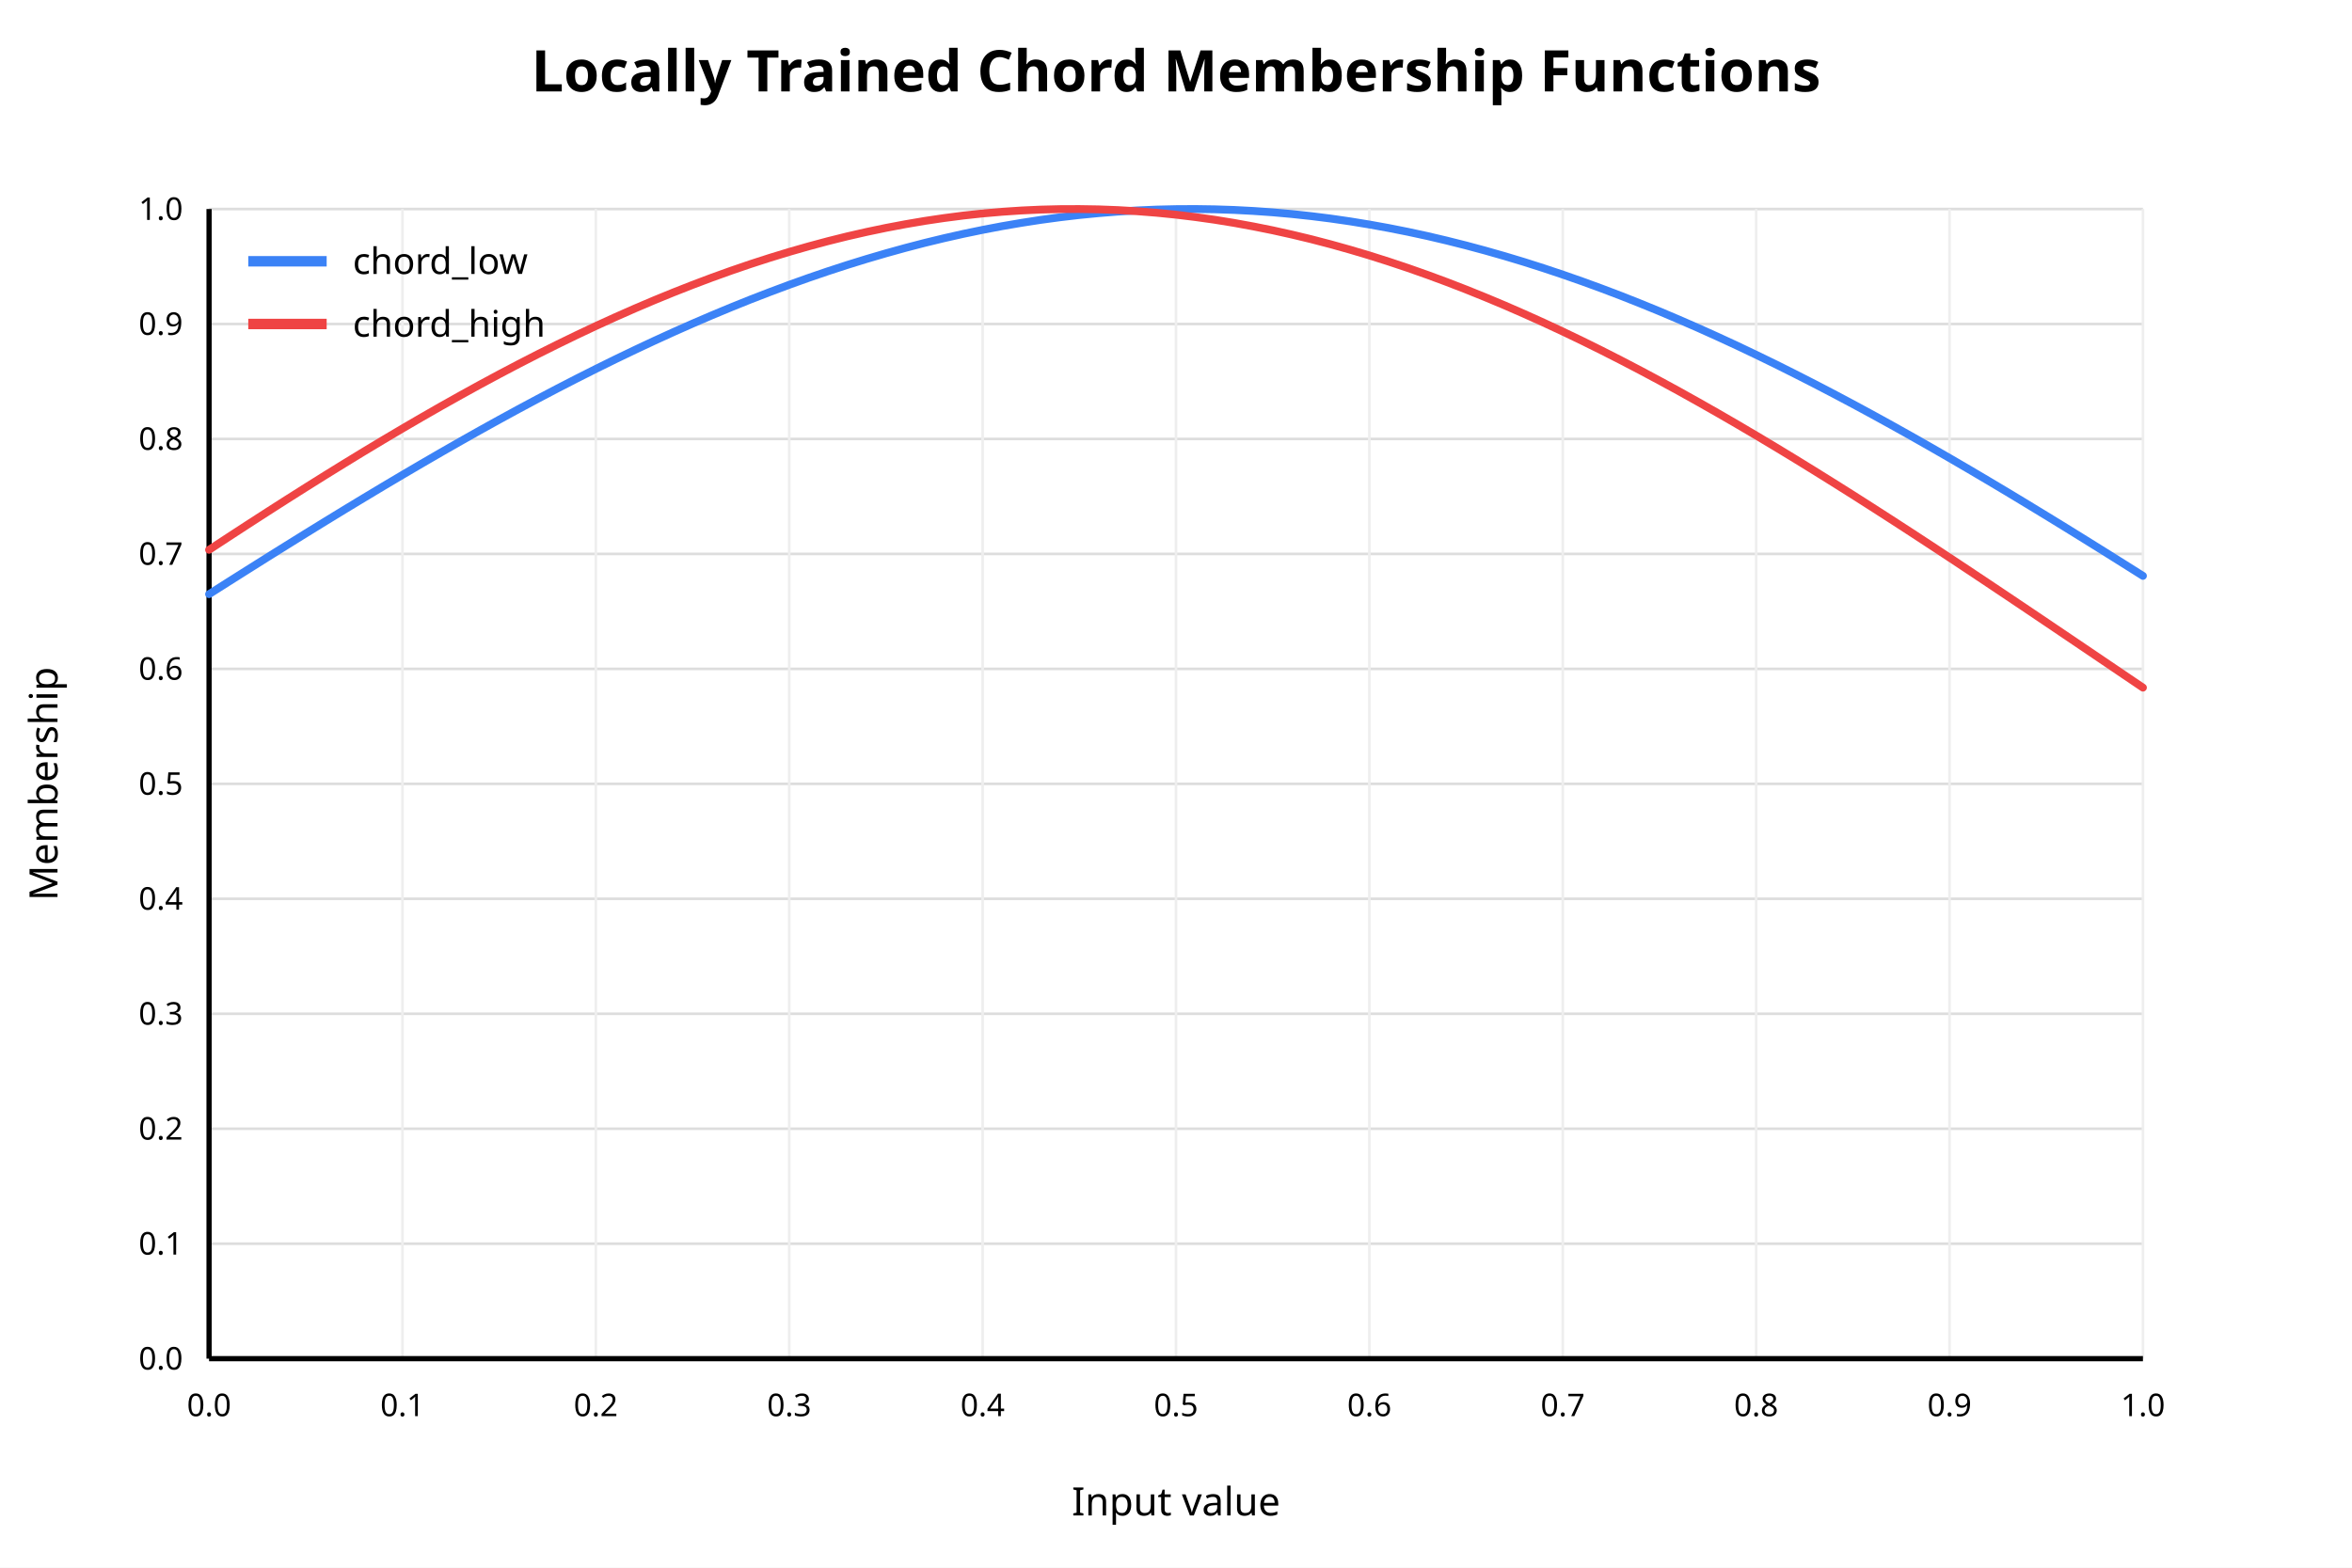
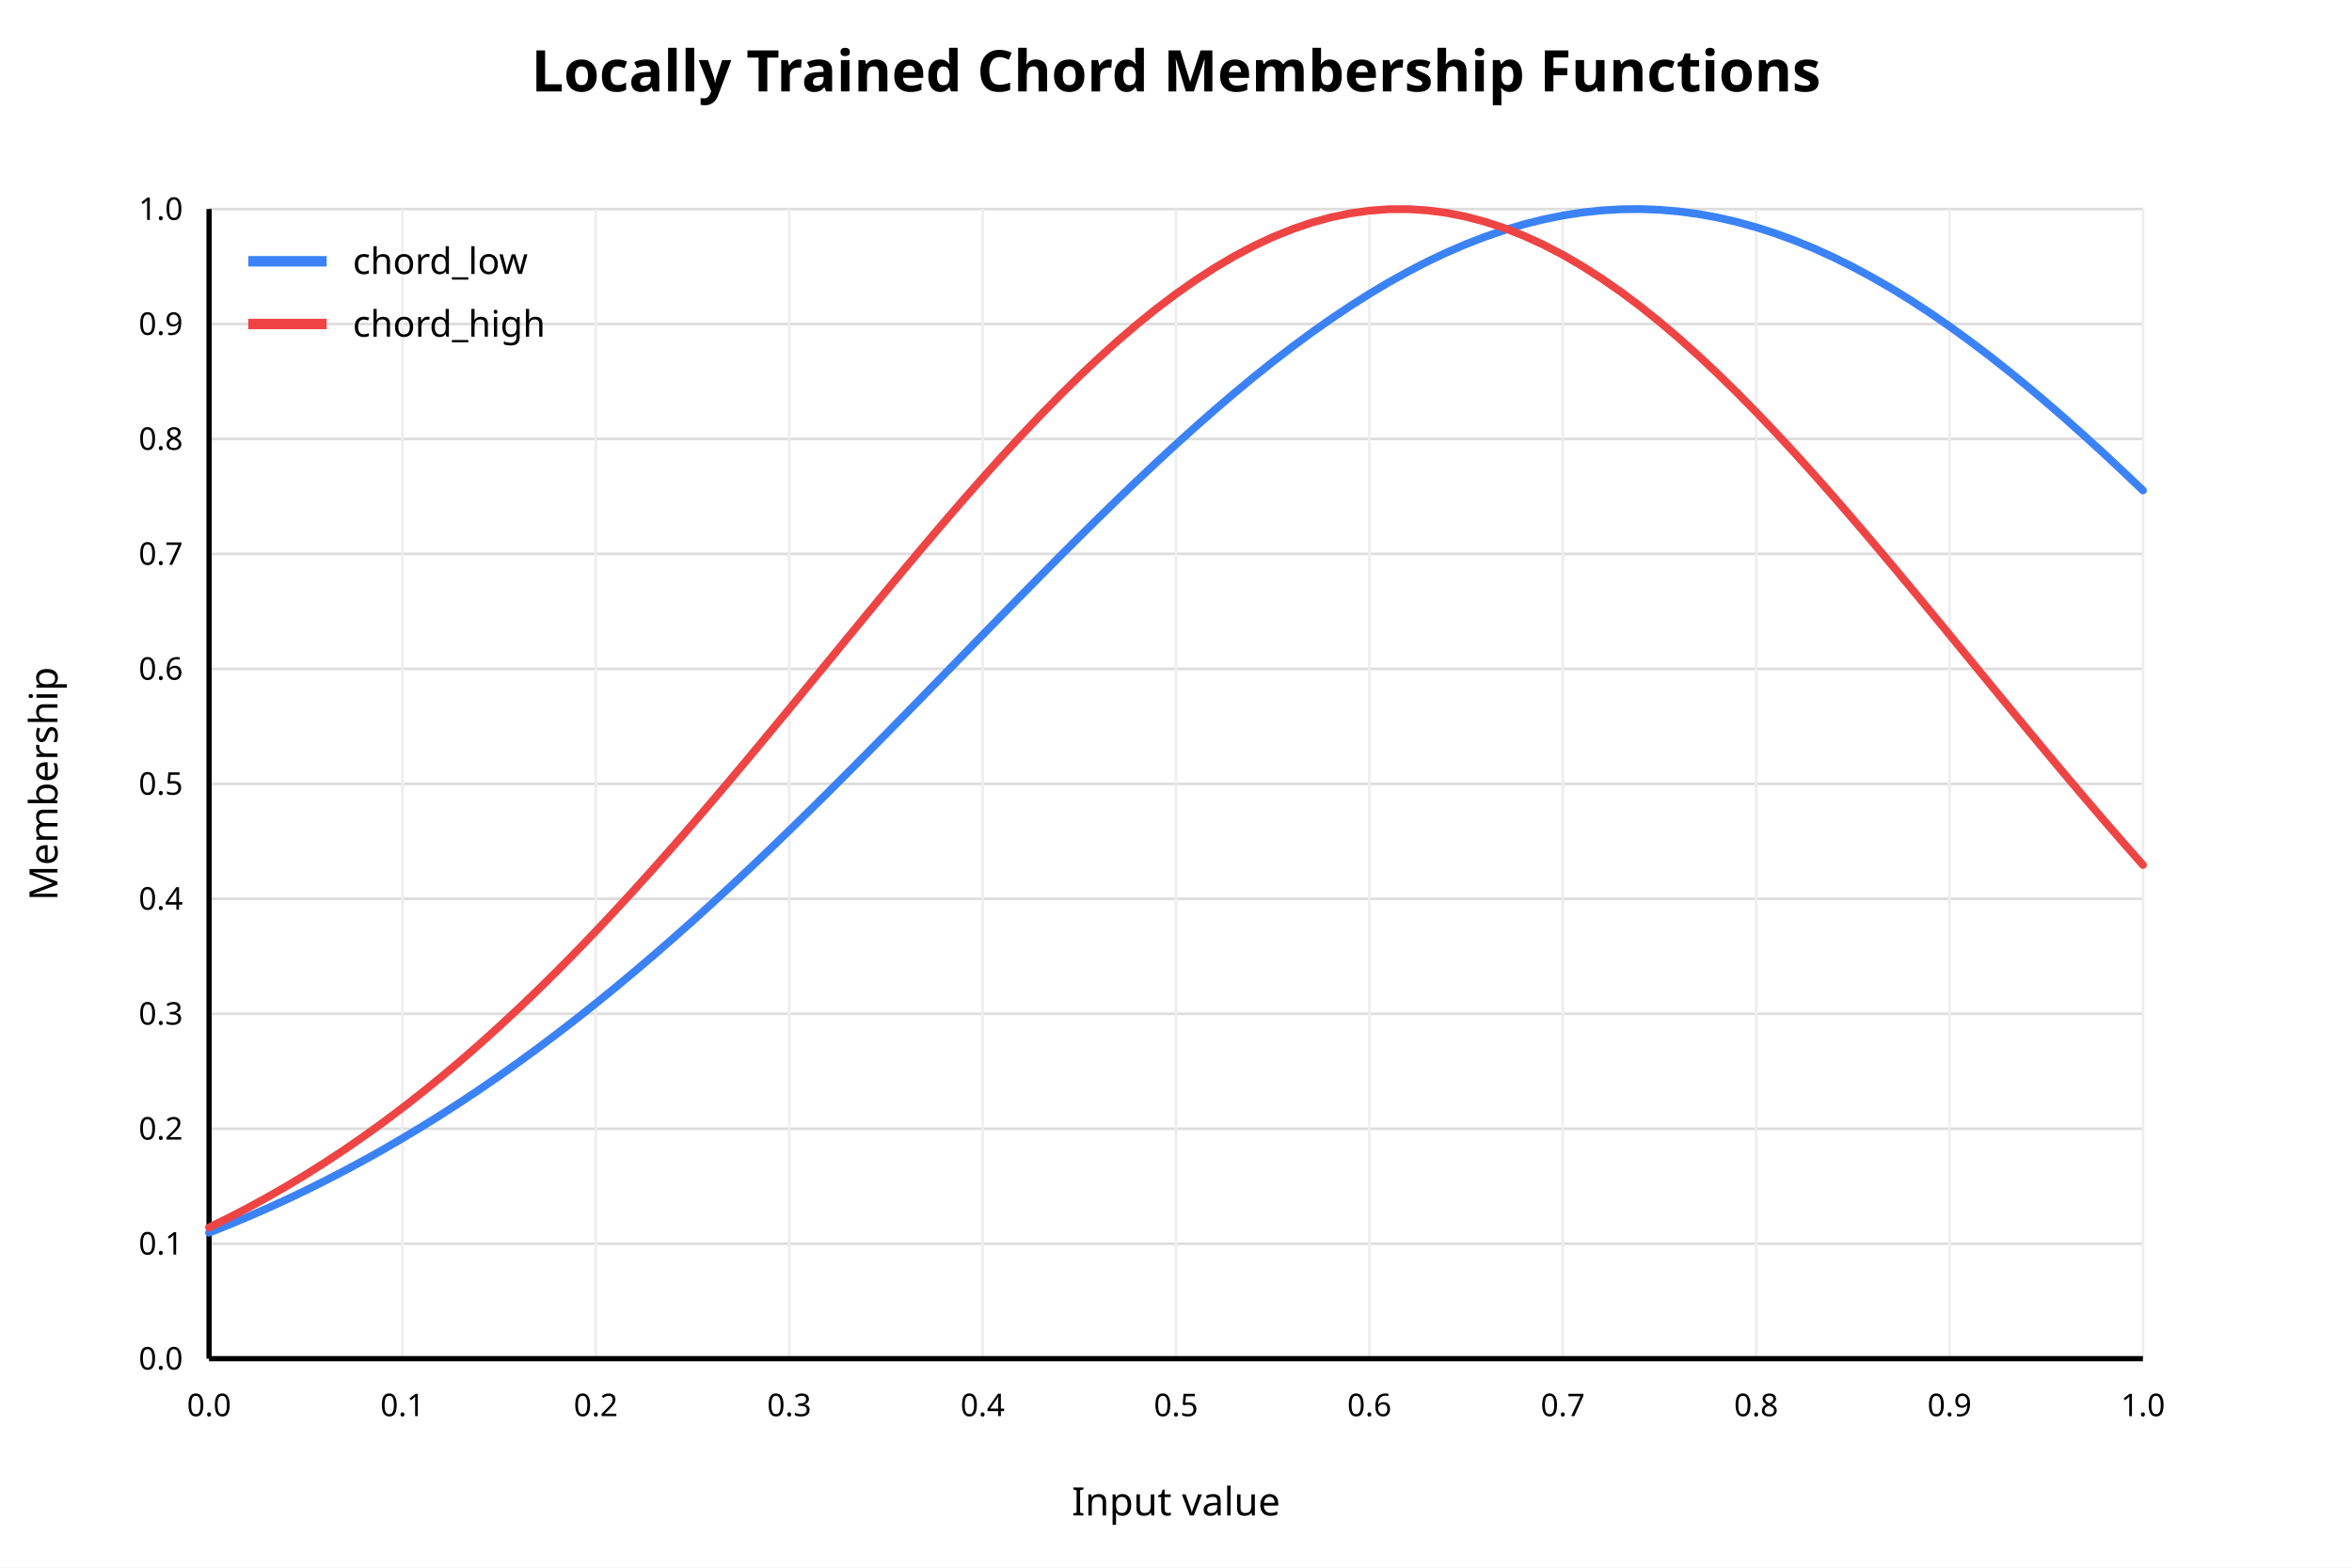
<svg xmlns="http://www.w3.org/2000/svg" width="900" height="600" viewBox="0 0 900 600">
  <rect x="0" y="0" width="900" height="600" fill="white" />
  <text x="450" y="35" text-anchor="middle" font-family="sans-serif" font-size="22" font-weight="bold" fill="black">Locally Trained Chord Membership Functions</text>
  <line x1="80" y1="520.00" x2="820" y2="520.00" stroke="#dddddd" stroke-width="1" />
  <text x="70" y="520.00" text-anchor="end" dominant-baseline="middle" font-family="sans-serif" font-size="12" fill="black">0.0</text>
  <line x1="80" y1="476.00" x2="820" y2="476.00" stroke="#dddddd" stroke-width="1" />
  <text x="70" y="476.00" text-anchor="end" dominant-baseline="middle" font-family="sans-serif" font-size="12" fill="black">0.1</text>
  <line x1="80" y1="432.00" x2="820" y2="432.00" stroke="#dddddd" stroke-width="1" />
  <text x="70" y="432.00" text-anchor="end" dominant-baseline="middle" font-family="sans-serif" font-size="12" fill="black">0.2</text>
  <line x1="80" y1="388.00" x2="820" y2="388.00" stroke="#dddddd" stroke-width="1" />
  <text x="70" y="388.00" text-anchor="end" dominant-baseline="middle" font-family="sans-serif" font-size="12" fill="black">0.3</text>
  <line x1="80" y1="344.00" x2="820" y2="344.00" stroke="#dddddd" stroke-width="1" />
  <text x="70" y="344.00" text-anchor="end" dominant-baseline="middle" font-family="sans-serif" font-size="12" fill="black">0.4</text>
  <line x1="80" y1="300.00" x2="820" y2="300.00" stroke="#dddddd" stroke-width="1" />
  <text x="70" y="300.00" text-anchor="end" dominant-baseline="middle" font-family="sans-serif" font-size="12" fill="black">0.5</text>
  <line x1="80" y1="256.00" x2="820" y2="256.00" stroke="#dddddd" stroke-width="1" />
  <text x="70" y="256.00" text-anchor="end" dominant-baseline="middle" font-family="sans-serif" font-size="12" fill="black">0.6</text>
  <line x1="80" y1="212.00" x2="820" y2="212.00" stroke="#dddddd" stroke-width="1" />
  <text x="70" y="212.00" text-anchor="end" dominant-baseline="middle" font-family="sans-serif" font-size="12" fill="black">0.7</text>
  <line x1="80" y1="168.00" x2="820" y2="168.00" stroke="#dddddd" stroke-width="1" />
  <text x="70" y="168.00" text-anchor="end" dominant-baseline="middle" font-family="sans-serif" font-size="12" fill="black">0.8</text>
  <line x1="80" y1="124.00" x2="820" y2="124.00" stroke="#dddddd" stroke-width="1" />
  <text x="70" y="124.00" text-anchor="end" dominant-baseline="middle" font-family="sans-serif" font-size="12" fill="black">0.9</text>
  <line x1="80" y1="80.00" x2="820" y2="80.00" stroke="#dddddd" stroke-width="1" />
  <text x="70" y="80.00" text-anchor="end" dominant-baseline="middle" font-family="sans-serif" font-size="12" fill="black">1.0</text>
  <line x1="80.00" y1="80" x2="80.00" y2="520" stroke="#eeeeee" stroke-width="1" />
  <text x="80.00" y="542" text-anchor="middle" font-family="sans-serif" font-size="12" fill="black">0.0</text>
  <line x1="154.00" y1="80" x2="154.00" y2="520" stroke="#eeeeee" stroke-width="1" />
  <text x="154.00" y="542" text-anchor="middle" font-family="sans-serif" font-size="12" fill="black">0.1</text>
  <line x1="228.00" y1="80" x2="228.00" y2="520" stroke="#eeeeee" stroke-width="1" />
  <text x="228.00" y="542" text-anchor="middle" font-family="sans-serif" font-size="12" fill="black">0.2</text>
  <line x1="302.00" y1="80" x2="302.00" y2="520" stroke="#eeeeee" stroke-width="1" />
  <text x="302.00" y="542" text-anchor="middle" font-family="sans-serif" font-size="12" fill="black">0.3</text>
  <line x1="376.00" y1="80" x2="376.00" y2="520" stroke="#eeeeee" stroke-width="1" />
  <text x="376.00" y="542" text-anchor="middle" font-family="sans-serif" font-size="12" fill="black">0.4</text>
  <line x1="450.00" y1="80" x2="450.00" y2="520" stroke="#eeeeee" stroke-width="1" />
  <text x="450.00" y="542" text-anchor="middle" font-family="sans-serif" font-size="12" fill="black">0.5</text>
  <line x1="524.00" y1="80" x2="524.00" y2="520" stroke="#eeeeee" stroke-width="1" />
  <text x="524.00" y="542" text-anchor="middle" font-family="sans-serif" font-size="12" fill="black">0.6</text>
  <line x1="598.00" y1="80" x2="598.00" y2="520" stroke="#eeeeee" stroke-width="1" />
  <text x="598.00" y="542" text-anchor="middle" font-family="sans-serif" font-size="12" fill="black">0.7</text>
  <line x1="672.00" y1="80" x2="672.00" y2="520" stroke="#eeeeee" stroke-width="1" />
  <text x="672.00" y="542" text-anchor="middle" font-family="sans-serif" font-size="12" fill="black">0.8</text>
  <line x1="746.00" y1="80" x2="746.00" y2="520" stroke="#eeeeee" stroke-width="1" />
  <text x="746.00" y="542" text-anchor="middle" font-family="sans-serif" font-size="12" fill="black">0.9</text>
  <line x1="820.00" y1="80" x2="820.00" y2="520" stroke="#eeeeee" stroke-width="1" />
  <text x="820.00" y="542" text-anchor="middle" font-family="sans-serif" font-size="12" fill="black">1.0</text>
  <line x1="80" y1="520" x2="820" y2="520" stroke="black" stroke-width="2" />
  <line x1="80" y1="80" x2="80" y2="520" stroke="black" stroke-width="2" />
  <text x="450" y="580" text-anchor="middle" font-family="sans-serif" font-size="15" fill="black">Input value</text>
  <text x="22" y="300" text-anchor="middle" font-family="sans-serif" font-size="15" fill="black" transform="rotate(-90 22 300)">Membership</text>
-   <polyline fill="none" stroke="#3b82f6" stroke-width="3" stroke-linejoin="round" stroke-linecap="round" points="80.00,227.40 87.40,222.70 94.80,218.03 102.20,213.37 109.60,208.75 117.00,204.15 124.40,199.59 131.80,195.07 139.20,190.59 146.60,186.15 154.00,181.76 161.40,177.42 168.80,173.13 176.20,168.90 183.60,164.73 191.00,160.63 198.40,156.59 205.80,152.63 213.20,148.74 220.60,144.93 228.00,141.20 235.40,137.55 242.80,133.99 250.20,130.52 257.60,127.14 265.00,123.86 272.40,120.68 279.80,117.60 287.20,114.62 294.60,111.76 302.00,109.00 309.40,106.35 316.80,103.82 324.20,101.41 331.60,99.12 339.00,96.95 346.40,94.90 353.80,92.97 361.20,91.18 368.60,89.51 376.00,87.98 383.40,86.57 390.80,85.30 398.20,84.16 405.60,83.16 413.00,82.29 420.40,81.57 427.80,80.98 435.20,80.53 442.60,80.21 450.00,80.04 457.40,80.00 464.80,80.11 472.20,80.35 479.60,80.74 487.00,81.26 494.40,81.92 501.80,82.72 509.20,83.65 516.60,84.72 524.00,85.93 531.40,87.27 538.80,88.74 546.20,90.34 553.60,92.08 561.00,93.94 568.40,95.93 575.80,98.04 583.20,100.27 590.60,102.63 598.00,105.10 605.40,107.69 612.80,110.39 620.20,113.20 627.60,116.13 635.00,119.15 642.40,122.29 649.80,125.52 657.20,128.85 664.60,132.27 672.00,135.79 679.40,139.39 686.80,143.09 694.20,146.86 701.60,150.71 709.00,154.64 716.40,158.64 723.80,162.71 731.20,166.85 738.60,171.05 746.00,175.31 753.40,179.62 760.80,183.99 768.20,188.40 775.60,192.87 783.00,197.37 790.40,201.91 797.80,206.49 805.20,211.10 812.60,215.74 820.00,220.40" />
+   <polyline fill="none" stroke="#3b82f6" stroke-width="3" stroke-linejoin="round" stroke-linecap="round" points="80.00,471.79 87.40,468.83 94.80,465.73 102.20,462.50 109.60,459.12 117.00,455.59 124.40,451.91 131.80,448.08 139.20,444.10 146.60,439.97 154.00,435.67 161.40,431.22 168.80,426.61 176.20,421.84 183.60,416.91 191.00,411.82 198.40,406.58 205.80,401.17 213.20,395.61 220.60,389.89 228.00,384.02 235.40,378.01 242.80,371.84 250.20,365.54 257.60,359.09 265.00,352.52 272.40,345.82 279.80,338.99 287.20,332.06 294.60,325.01 302.00,317.87 309.40,310.63 316.80,303.32 324.20,295.92 331.60,288.47 339.00,280.96 346.40,273.41 353.80,265.83 361.20,258.22 368.60,250.61 376.00,243.01 383.40,235.42 390.80,227.86 398.20,220.34 405.60,212.88 413.00,205.49 420.40,198.18 427.80,190.97 435.20,183.87 442.60,176.90 450.00,170.07 457.40,163.40 464.80,156.89 472.20,150.56 479.60,144.43 487.00,138.51 494.40,132.81 501.80,127.35 509.20,122.13 516.60,117.17 524.00,112.48 531.40,108.07 538.80,103.95 546.20,100.13 553.60,96.62 561.00,93.43 568.40,90.57 575.80,88.03 583.20,85.84 590.60,83.99 598.00,82.48 605.40,81.33 612.80,80.54 620.20,80.10 627.60,80.01 635.00,80.29 642.40,80.92 649.80,81.91 657.20,83.25 664.60,84.94 672.00,86.98 679.40,89.36 686.80,92.07 694.20,95.11 701.60,98.48 709.00,102.16 716.40,106.14 723.80,110.41 731.20,114.98 738.60,119.81 746.00,124.92 753.40,130.27 760.80,135.86 768.20,141.68 775.60,147.72 783.00,153.96 790.40,160.38 797.80,166.98 805.20,173.74 812.60,180.65 820.00,187.69" />
  <line x1="95" y1="100" x2="125" y2="100" stroke="#3b82f6" stroke-width="4" />
  <text x="135" y="100" dominant-baseline="middle" font-family="sans-serif" font-size="14" fill="black">chord_low</text>
-   <polyline fill="none" stroke="#ef4444" stroke-width="3" stroke-linejoin="round" stroke-linecap="round" points="80.00,210.43 87.40,205.58 94.80,200.76 102.20,195.98 109.60,191.25 117.00,186.57 124.40,181.93 131.80,177.36 139.20,172.84 146.60,168.39 154.00,164.01 161.40,159.70 168.80,155.46 176.20,151.31 183.60,147.23 191.00,143.25 198.40,139.36 205.80,135.56 213.20,131.87 220.60,128.27 228.00,124.78 235.40,121.40 242.80,118.13 250.20,114.98 257.60,111.95 265.00,109.04 272.40,106.25 279.80,103.59 287.20,101.06 294.60,98.67 302.00,96.41 309.40,94.29 316.80,92.30 324.20,90.46 331.60,88.77 339.00,87.22 346.40,85.82 353.80,84.56 361.20,83.46 368.60,82.50 376.00,81.70 383.40,81.06 390.80,80.56 398.20,80.22 405.60,80.04 413.00,80.01 420.40,80.13 427.80,80.41 435.20,80.85 442.60,81.43 450.00,82.17 457.40,83.07 464.80,84.11 472.20,85.31 479.60,86.66 487.00,88.15 494.40,89.79 501.80,91.57 509.20,93.50 516.60,95.57 524.00,97.77 531.40,100.12 538.80,102.59 546.20,105.20 553.60,107.94 561.00,110.80 568.40,113.79 575.80,116.89 583.20,120.12 590.60,123.45 598.00,126.90 605.40,130.45 612.80,134.11 620.20,137.87 627.60,141.73 635.00,145.68 642.40,149.71 649.80,153.84 657.20,158.04 664.60,162.32 672.00,166.68 679.40,171.10 686.80,175.59 694.20,180.15 701.60,184.76 709.00,189.42 716.40,194.14 723.80,198.90 731.20,203.70 738.60,208.54 746.00,213.41 753.40,218.32 760.80,223.25 768.20,228.20 775.60,233.17 783.00,238.15 790.40,243.15 797.80,248.15 805.20,253.16 812.60,258.17 820.00,263.17" />
+   <polyline fill="none" stroke="#ef4444" stroke-width="3" stroke-linejoin="round" stroke-linecap="round" points="80.00,469.77 87.40,466.14 94.80,462.30 102.20,458.26 109.60,454.02 117.00,449.56 124.40,444.89 131.80,440.01 139.20,434.90 146.60,429.57 154.00,424.01 161.40,418.23 168.80,412.23 176.20,406.00 183.60,399.55 191.00,392.88 198.40,385.99 205.80,378.90 213.20,371.59 220.60,364.09 228.00,356.40 235.40,348.52 242.80,340.47 250.20,332.26 257.60,323.90 265.00,315.39 272.40,306.77 279.80,298.03 287.20,289.20 294.60,280.29 302.00,271.33 309.40,262.32 316.80,253.30 324.20,244.27 331.60,235.26 339.00,226.30 346.40,217.40 353.80,208.59 361.20,199.89 368.60,191.32 376.00,182.91 383.40,174.68 390.80,166.65 398.20,158.85 405.60,151.30 413.00,144.02 420.40,137.04 427.80,130.37 435.20,124.04 442.60,118.07 450.00,112.48 457.40,107.28 464.80,102.49 472.20,98.13 479.60,94.21 487.00,90.75 494.40,87.76 501.80,85.24 509.20,83.20 516.60,81.67 524.00,80.62 531.40,80.08 538.80,80.05 546.20,80.51 553.60,81.48 561.00,82.95 568.40,84.91 575.80,87.35 583.20,90.28 590.60,93.67 598.00,97.52 605.40,101.82 612.80,106.55 620.20,111.68 627.60,117.22 635.00,123.14 642.40,129.42 649.80,136.03 657.20,142.97 664.60,150.21 672.00,157.72 679.40,165.48 686.80,173.48 694.20,181.68 701.60,190.07 709.00,198.62 716.40,207.30 723.80,216.10 731.20,224.99 738.60,233.94 746.00,242.94 753.40,251.97 760.80,260.99 768.20,270.00 775.60,278.98 783.00,287.89 790.40,296.73 797.80,305.49 805.20,314.13 812.60,322.65 820.00,331.04" />
  <line x1="95" y1="124" x2="125" y2="124" stroke="#ef4444" stroke-width="4" />
  <text x="135" y="124" dominant-baseline="middle" font-family="sans-serif" font-size="14" fill="black">chord_high</text>
</svg>
